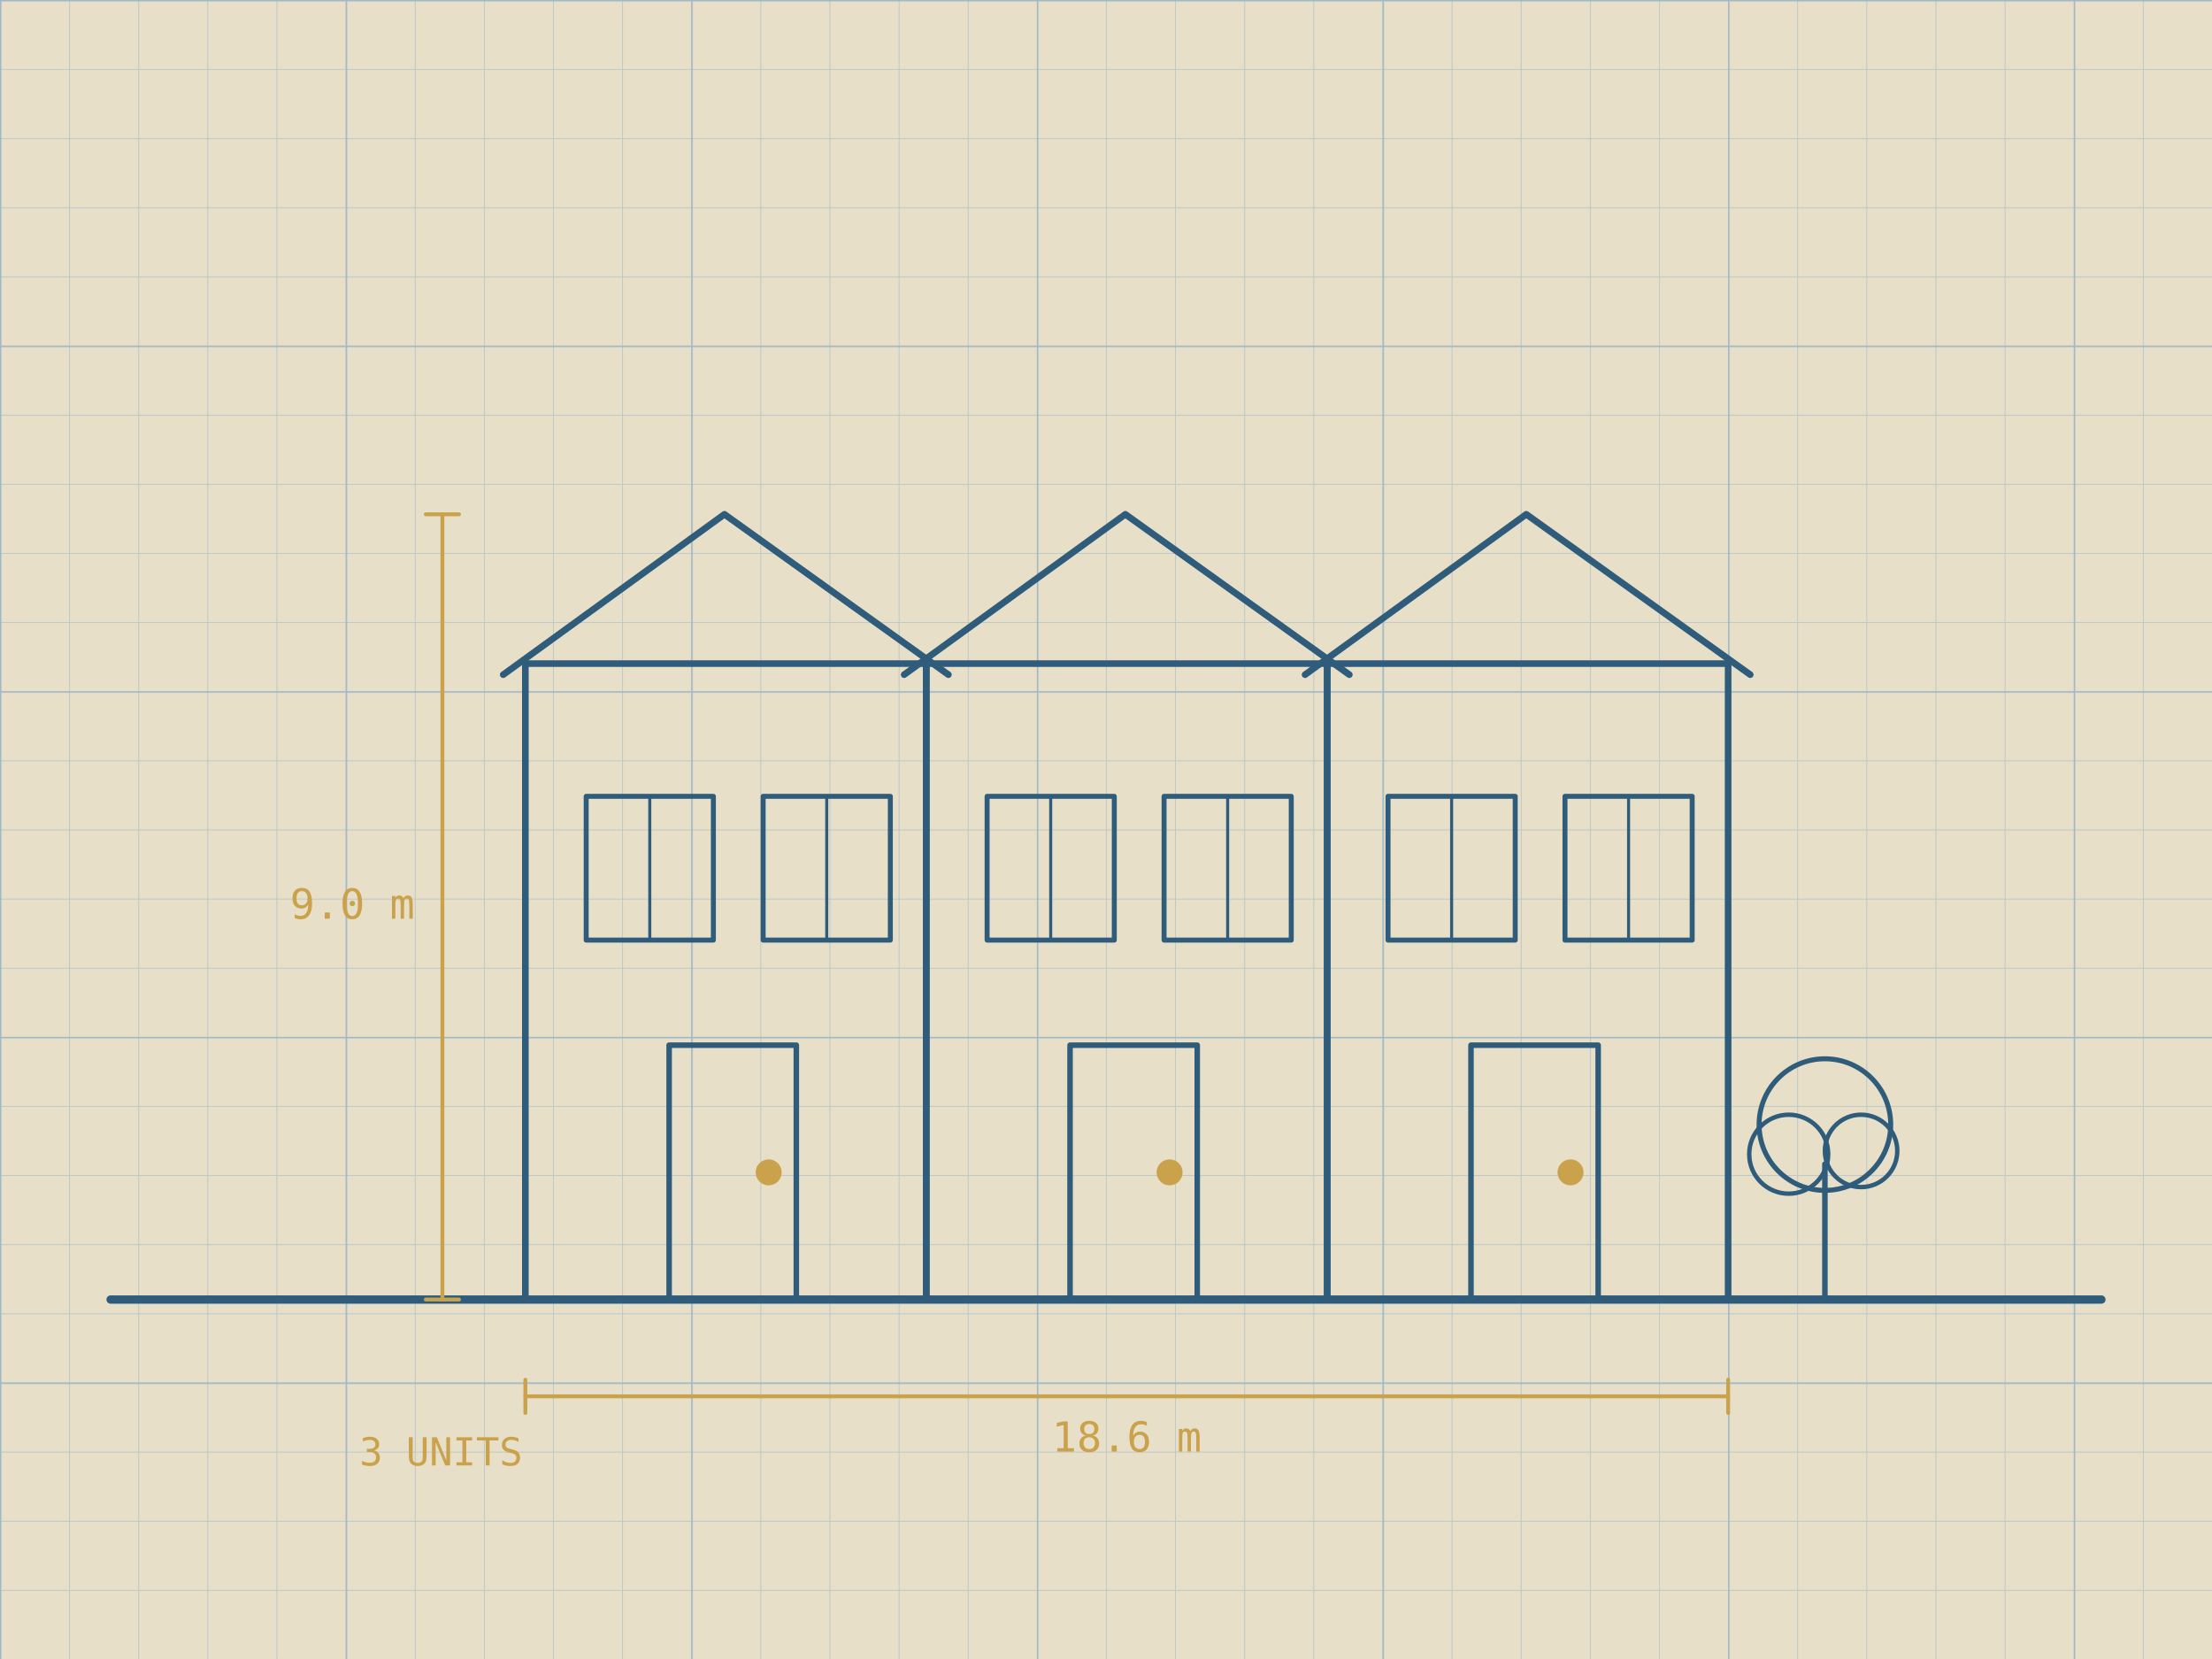
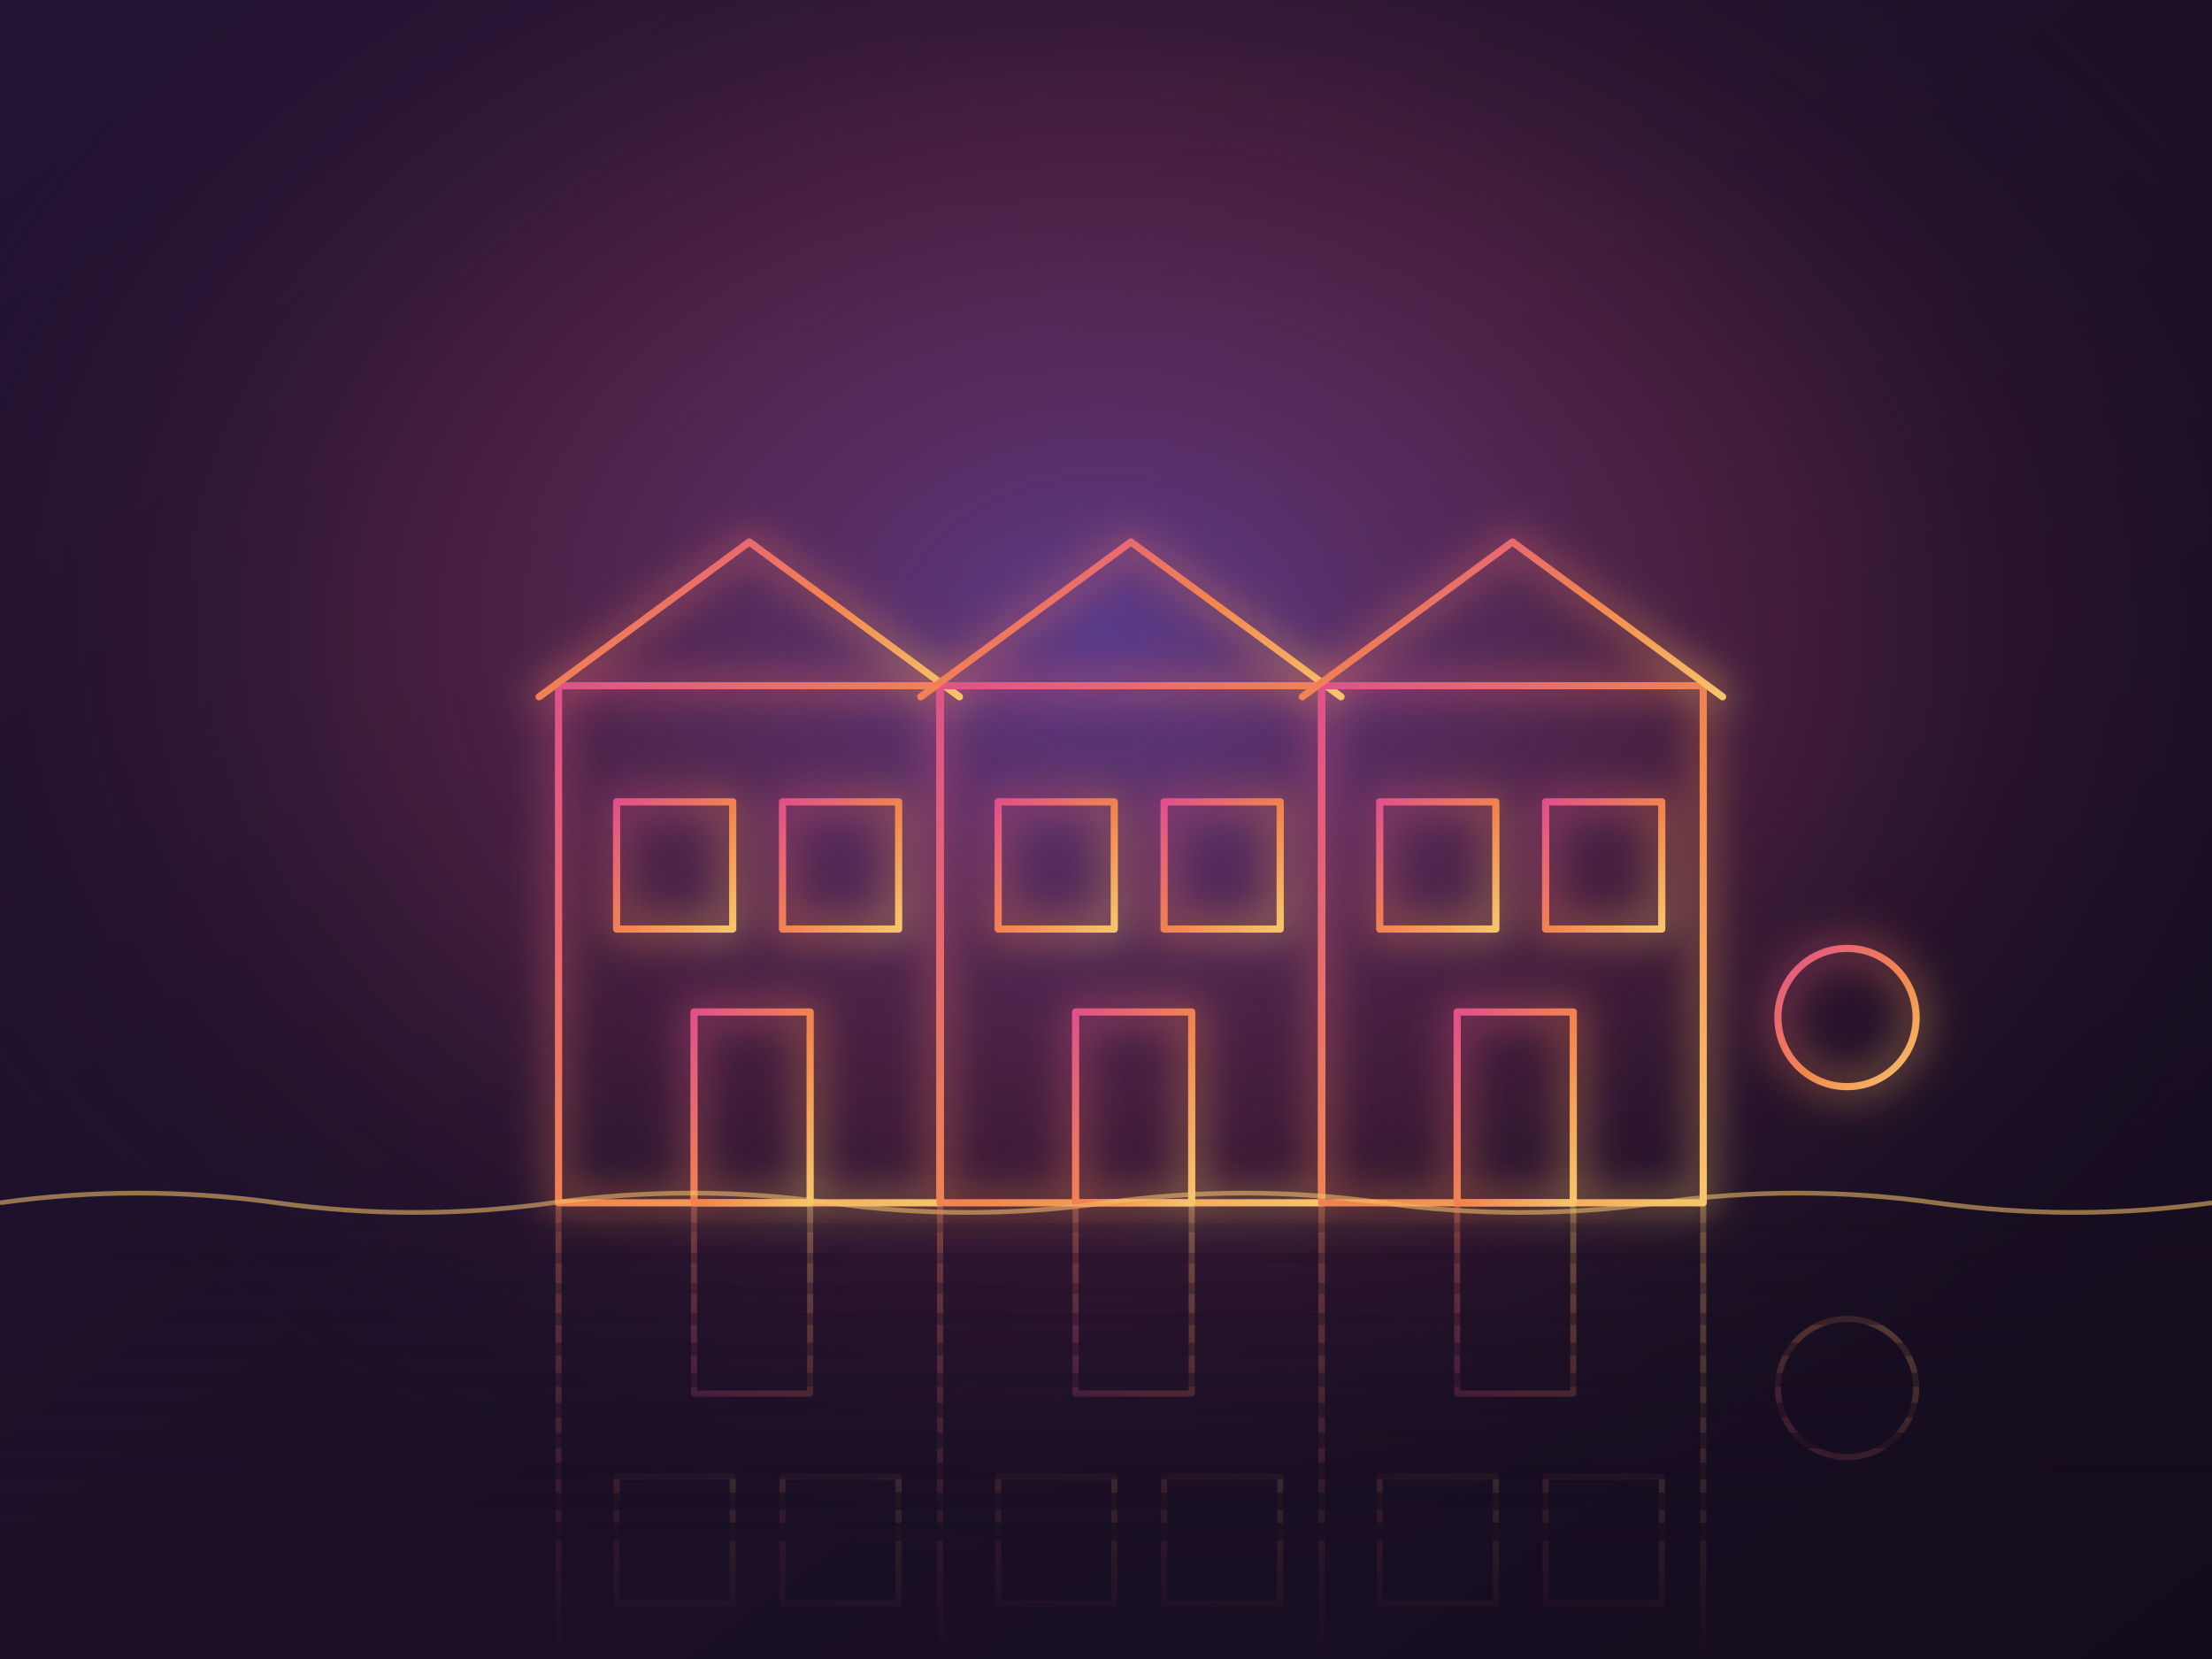
<svg xmlns="http://www.w3.org/2000/svg" viewBox="0 0 800 600" width="800" height="600">
  <defs>
-     <pattern id="grid" width="25" height="25" patternUnits="userSpaceOnUse">
-       <path d="M25 0 L0 0 0 25" fill="none" stroke="#8FB0C4" stroke-width="0.6" opacity="0.5" />
-     </pattern>
-     <pattern id="grid5" width="125" height="125" patternUnits="userSpaceOnUse">
-       <path d="M125 0 L0 0 0 125" fill="none" stroke="#8FB0C4" stroke-width="1.1" opacity="0.65" />
-     </pattern>
+     <linearGradient id="bg3" x1="0" y1="0" x2="1" y2="1">
+       <stop offset="0%" stop-color="#241435" />
+       <stop offset="100%" stop-color="#140C1C" />
+     </linearGradient>
+     <radialGradient id="glow3" cx="50%" cy="38%" r="58%">
+       <stop offset="0%" stop-color="#8B5CD6" stop-opacity="0.55" />
+       <stop offset="55%" stop-color="#E0518A" stop-opacity="0.18" />
+       <stop offset="100%" stop-color="#140C1C" stop-opacity="0" />
+     </radialGradient>
+     <linearGradient id="line3" x1="0" y1="0" x2="1" y2="1">
+       <stop offset="0%" stop-color="#E0518A" />
+       <stop offset="55%" stop-color="#F2874E" />
+       <stop offset="100%" stop-color="#F6C56B" />
+     </linearGradient>
+     <linearGradient id="fade3" x1="0" y1="0" x2="0" y2="1">
+       <stop offset="0%" stop-color="#fff" stop-opacity="0.42" />
+       <stop offset="100%" stop-color="#fff" stop-opacity="0" />
+     </linearGradient>
+     <mask id="refmask3">
+       <rect x="0" y="435" width="800" height="165" fill="url(#fade3)" />
+     </mask>
+     <filter id="soft3" x="-20%" y="-20%" width="140%" height="140%">
+       <feGaussianBlur stdDeviation="7" />
+     </filter>
  </defs>
-   <rect width="800" height="600" fill="#E8DFC9" />
-   <rect width="800" height="600" fill="url(#grid)" />
-   <rect width="800" height="600" fill="url(#grid5)" />
-   <g fill="none" stroke="#2E5C7A" stroke-width="2.4" stroke-linejoin="round" stroke-linecap="round">
-     <line x1="40" y1="470" x2="760" y2="470" stroke-width="3" />
-     <rect x="190" y="240" width="145" height="230" stroke-width="2.4" />
-     <path d="M182 244 L262 186 L343 244" stroke-width="2.4" />
-     <rect x="212" y="288" width="46" height="52" stroke-width="1.8" />
-     <line x1="235" y1="288" x2="235" y2="340" stroke-width="1.1" />
-     <rect x="276" y="288" width="46" height="52" stroke-width="1.8" />
-     <line x1="299" y1="288" x2="299" y2="340" stroke-width="1.1" />
-     <rect x="242" y="378" width="46" height="92" stroke-width="2" />
-     <circle cx="278" cy="424" r="3.5" fill="#C9A24B" stroke="#C9A24B" />
-     <rect x="335" y="240" width="145" height="230" stroke-width="2.4" />
-     <path d="M327 244 L407 186 L488 244" stroke-width="2.4" />
-     <rect x="357" y="288" width="46" height="52" stroke-width="1.8" />
-     <line x1="380" y1="288" x2="380" y2="340" stroke-width="1.1" />
-     <rect x="421" y="288" width="46" height="52" stroke-width="1.8" />
-     <line x1="444" y1="288" x2="444" y2="340" stroke-width="1.1" />
-     <rect x="387" y="378" width="46" height="92" stroke-width="2" />
-     <circle cx="423" cy="424" r="3.5" fill="#C9A24B" stroke="#C9A24B" />
-     <rect x="480" y="240" width="145" height="230" stroke-width="2.4" />
-     <path d="M472 244 L552 186 L633 244" stroke-width="2.4" />
-     <rect x="502" y="288" width="46" height="52" stroke-width="1.8" />
-     <line x1="525" y1="288" x2="525" y2="340" stroke-width="1.1" />
-     <rect x="566" y="288" width="46" height="52" stroke-width="1.8" />
-     <line x1="589" y1="288" x2="589" y2="340" stroke-width="1.1" />
-     <rect x="532" y="378" width="46" height="92" stroke-width="2" />
-     <circle cx="568" cy="424" r="3.5" fill="#C9A24B" stroke="#C9A24B" />
-     <line x1="660" y1="470" x2="660" y2="421.0" stroke-width="2" />
-     <circle cx="660" cy="406.72" r="23.8" stroke-width="1.8" />
-     <circle cx="646.91" cy="417.43" r="14.28" stroke-width="1.6" />
-     <circle cx="673.09" cy="416.24" r="13.09" stroke-width="1.6" />
-     <g stroke="#C9A24B" stroke-width="1.4">
-       <line x1="190" y1="505" x2="625" y2="505" />
-       <line x1="190" y1="499" x2="190" y2="511" />
-       <line x1="625" y1="499" x2="625" y2="511" />
+   <rect width="800" height="600" fill="url(#bg3)" />
+   <rect width="800" height="600" fill="url(#glow3)" />
+   <g stroke="url(#line3)" fill="none" stroke-width="7" stroke-linejoin="round" stroke-linecap="round" filter="url(#soft3)" opacity="0.5">
+     <rect x="202" y="248" width="138" height="187" />
+     <path d="M195 252 L271 196 L347 252" />
+     <rect x="223" y="290" width="42" height="46" />
+     <line x1="244" y1="290" x2="244" y2="336" stroke-width="1.4" />
+     <rect x="283" y="290" width="42" height="46" />
+     <line x1="304" y1="290" x2="304" y2="336" stroke-width="1.4" />
+     <rect x="251" y="366" width="42" height="69" />
+     <rect x="340" y="248" width="138" height="187" />
+     <path d="M333 252 L409 196 L485 252" />
+     <rect x="361" y="290" width="42" height="46" />
+     <line x1="382" y1="290" x2="382" y2="336" stroke-width="1.4" />
+     <rect x="421" y="290" width="42" height="46" />
+     <line x1="442" y1="290" x2="442" y2="336" stroke-width="1.4" />
+     <rect x="389" y="366" width="42" height="69" />
+     <rect x="478" y="248" width="138" height="187" />
+     <path d="M471 252 L547 196 L623 252" />
+     <rect x="499" y="290" width="42" height="46" />
+     <line x1="520" y1="290" x2="520" y2="336" stroke-width="1.4" />
+     <rect x="559" y="290" width="42" height="46" />
+     <line x1="580" y1="290" x2="580" y2="336" stroke-width="1.4" />
+     <rect x="527" y="366" width="42" height="69" />
+     <line x1="668" y1="435" x2="668" y2="384" />
+     <circle cx="668" cy="368" r="25" />
+   </g>
+   <g stroke="url(#line3)" fill="none" stroke-width="2.6" stroke-linejoin="round" stroke-linecap="round">
+     <rect x="202" y="248" width="138" height="187" />
+     <path d="M195 252 L271 196 L347 252" />
+     <rect x="223" y="290" width="42" height="46" />
+     <line x1="244" y1="290" x2="244" y2="336" stroke-width="1.4" />
+     <rect x="283" y="290" width="42" height="46" />
+     <line x1="304" y1="290" x2="304" y2="336" stroke-width="1.4" />
+     <rect x="251" y="366" width="42" height="69" />
+     <rect x="340" y="248" width="138" height="187" />
+     <path d="M333 252 L409 196 L485 252" />
+     <rect x="361" y="290" width="42" height="46" />
+     <line x1="382" y1="290" x2="382" y2="336" stroke-width="1.4" />
+     <rect x="421" y="290" width="42" height="46" />
+     <line x1="442" y1="290" x2="442" y2="336" stroke-width="1.4" />
+     <rect x="389" y="366" width="42" height="69" />
+     <rect x="478" y="248" width="138" height="187" />
+     <path d="M471 252 L547 196 L623 252" />
+     <rect x="499" y="290" width="42" height="46" />
+     <line x1="520" y1="290" x2="520" y2="336" stroke-width="1.4" />
+     <rect x="559" y="290" width="42" height="46" />
+     <line x1="580" y1="290" x2="580" y2="336" stroke-width="1.4" />
+     <rect x="527" y="366" width="42" height="69" />
+     <line x1="668" y1="435" x2="668" y2="384" />
+     <circle cx="668" cy="368" r="25" />
+   </g>
+   <path d="M0 435 q50 -7 100 0 t100 0 t100 0 t100 0 t100 0 t100 0 t100 0 t100 0" stroke="#F6C56B" stroke-width="1.7" fill="none" opacity="0.55" />
+   <g mask="url(#refmask3)">
+     <g transform="translate(0 870) scale(1 -1)">
+       <g stroke="url(#line3)" fill="none" stroke-width="2.2" stroke-linejoin="round" stroke-linecap="round" opacity="0.85">
+         <rect x="202" y="248" width="138" height="187" />
+         <path d="M195 252 L271 196 L347 252" />
+         <rect x="223" y="290" width="42" height="46" />
+         <line x1="244" y1="290" x2="244" y2="336" stroke-width="1.4" />
+         <rect x="283" y="290" width="42" height="46" />
+         <line x1="304" y1="290" x2="304" y2="336" stroke-width="1.4" />
+         <rect x="251" y="366" width="42" height="69" />
+         <rect x="340" y="248" width="138" height="187" />
+         <path d="M333 252 L409 196 L485 252" />
+         <rect x="361" y="290" width="42" height="46" />
+         <line x1="382" y1="290" x2="382" y2="336" stroke-width="1.4" />
+         <rect x="421" y="290" width="42" height="46" />
+         <line x1="442" y1="290" x2="442" y2="336" stroke-width="1.4" />
+         <rect x="389" y="366" width="42" height="69" />
+         <rect x="478" y="248" width="138" height="187" />
+         <path d="M471 252 L547 196 L623 252" />
+         <rect x="499" y="290" width="42" height="46" />
+         <line x1="520" y1="290" x2="520" y2="336" stroke-width="1.4" />
+         <rect x="559" y="290" width="42" height="46" />
+         <line x1="580" y1="290" x2="580" y2="336" stroke-width="1.4" />
+         <rect x="527" y="366" width="42" height="69" />
+         <line x1="668" y1="435" x2="668" y2="384" />
+         <circle cx="668" cy="368" r="25" />
+       </g>
    </g>
-     <text x="407.5" y="525" font-family="monospace" font-size="15" fill="#C9A24B" text-anchor="middle" stroke="none">18.6 m</text>
-     <g stroke="#C9A24B" stroke-width="1.4">
-       <line x1="160" y1="186" x2="160" y2="470" />
-       <line x1="154" y1="186" x2="166" y2="186" />
-       <line x1="154" y1="470" x2="166" y2="470" />
-     </g>
-     <text x="150" y="328.0" font-family="monospace" font-size="15" fill="#C9A24B" text-anchor="end" dominant-baseline="middle" stroke="none">9.0 m</text>
-     <text x="130" y="530" font-family="monospace" font-size="14" fill="#C9A24B" stroke="none">3 UNITS</text>
+     <line x1="0" y1="444" x2="800" y2="444" stroke="#140C1C" stroke-width="3.4" opacity="0.3" />
+     <line x1="0" y1="455" x2="800" y2="455" stroke="#140C1C" stroke-width="3.72" opacity="0.35" />
+     <line x1="0" y1="466" x2="800" y2="466" stroke="#140C1C" stroke-width="4.04" opacity="0.4" />
+     <line x1="0" y1="477" x2="800" y2="477" stroke="#140C1C" stroke-width="4.36" opacity="0.45" />
+     <line x1="0" y1="488" x2="800" y2="488" stroke="#140C1C" stroke-width="4.68" opacity="0.5" />
+     <line x1="0" y1="499" x2="800" y2="499" stroke="#140C1C" stroke-width="5.0" opacity="0.55" />
+     <line x1="0" y1="510" x2="800" y2="510" stroke="#140C1C" stroke-width="5.32" opacity="0.6" />
+     <line x1="0" y1="521" x2="800" y2="521" stroke="#140C1C" stroke-width="5.64" opacity="0.65" />
+     <line x1="0" y1="532" x2="800" y2="532" stroke="#140C1C" stroke-width="5.96" opacity="0.7" />
+     <line x1="0" y1="543" x2="800" y2="543" stroke="#140C1C" stroke-width="6.28" opacity="0.75" />
+     <line x1="0" y1="554" x2="800" y2="554" stroke="#140C1C" stroke-width="6.6" opacity="0.8" />
  </g>
</svg>
